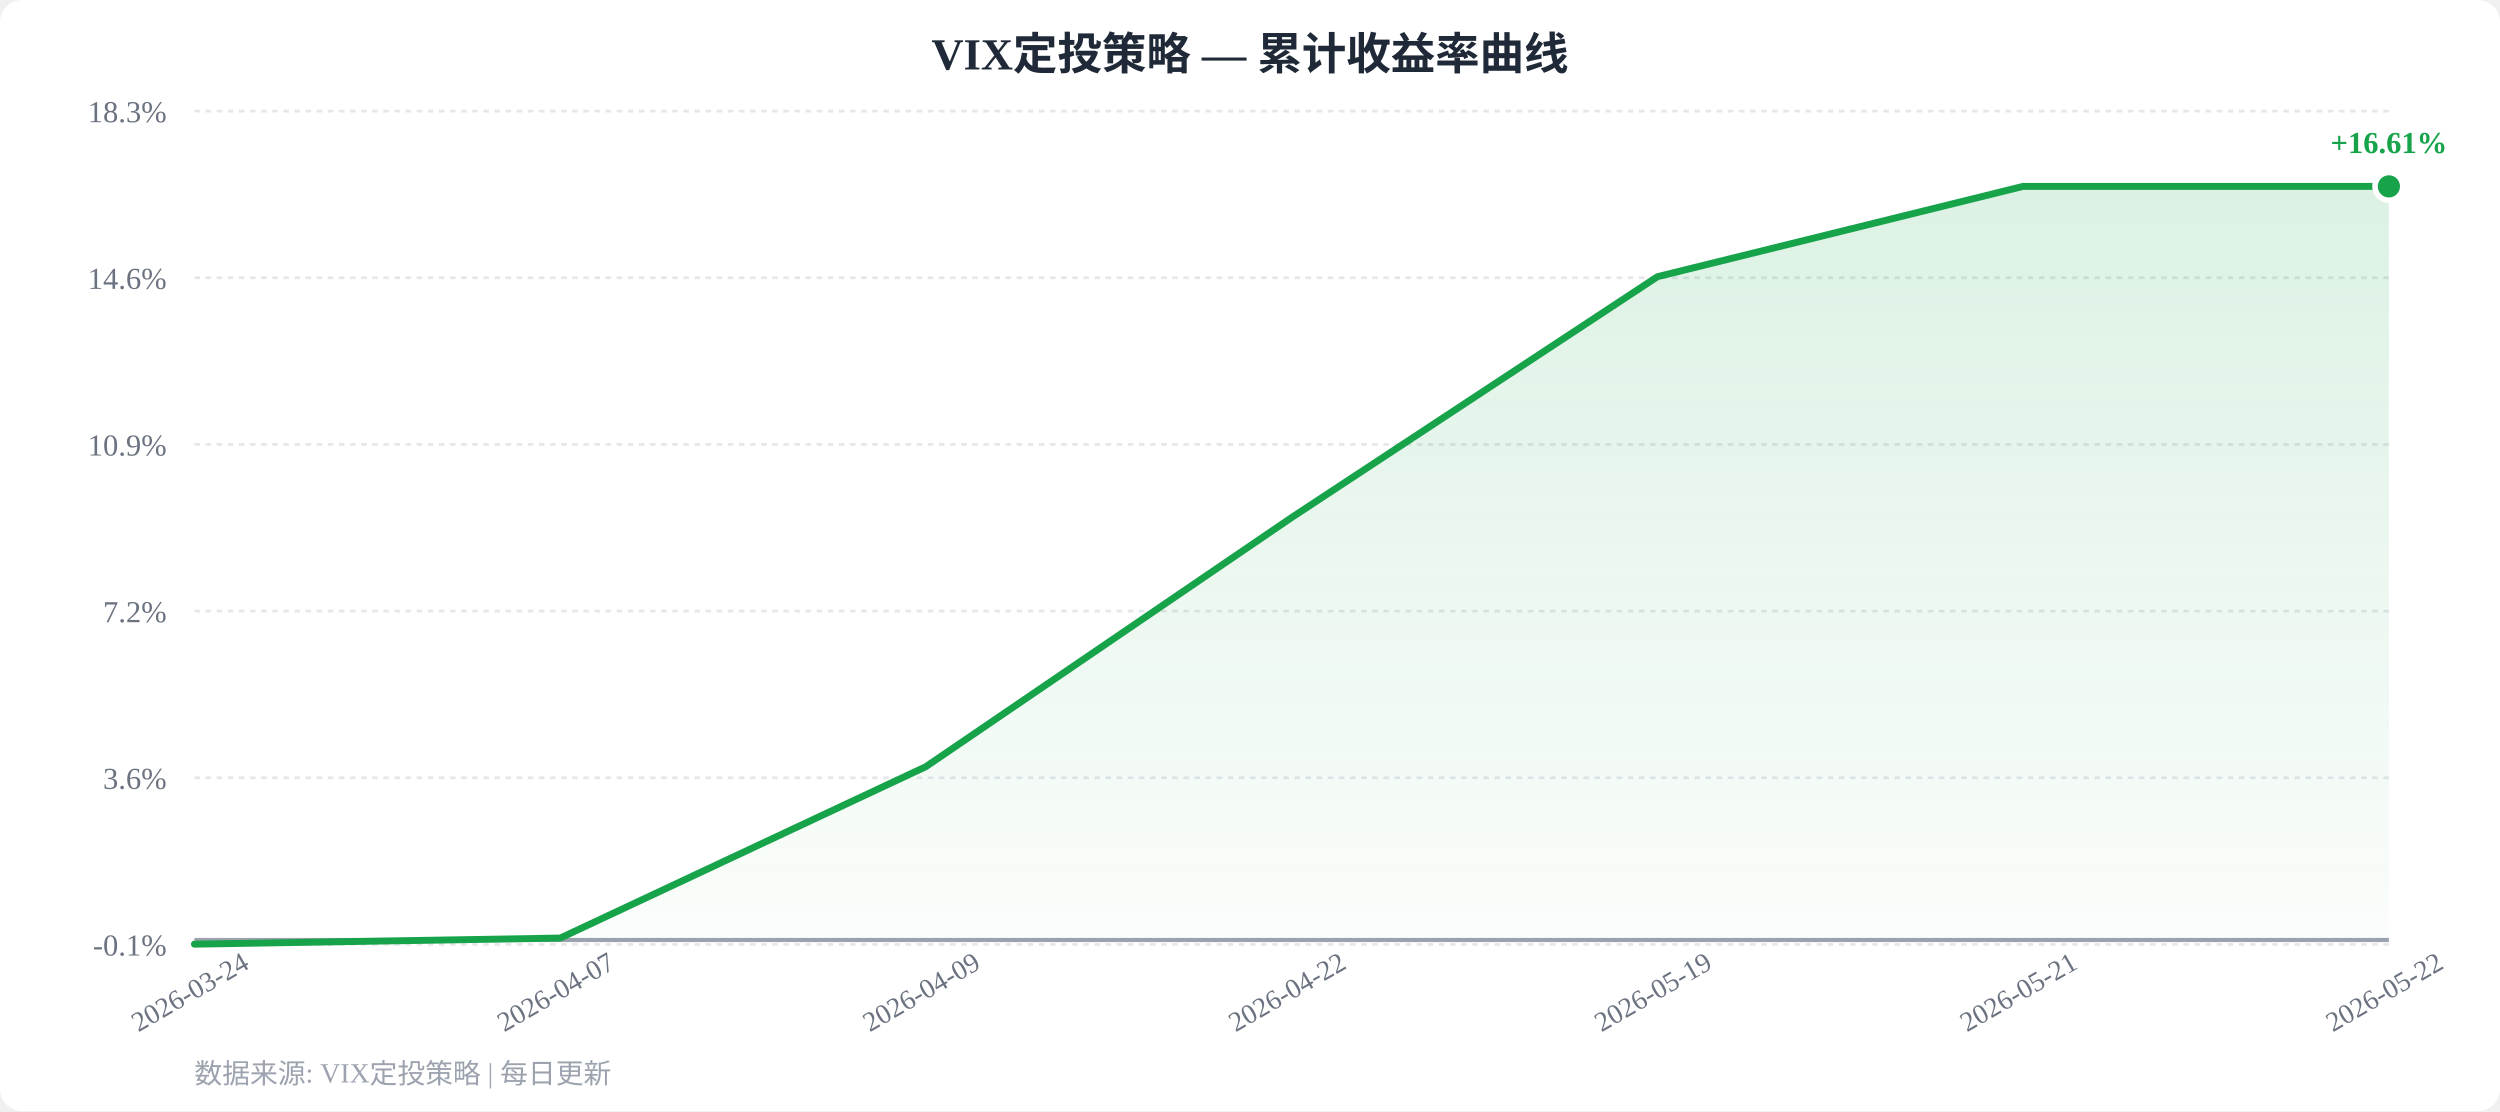
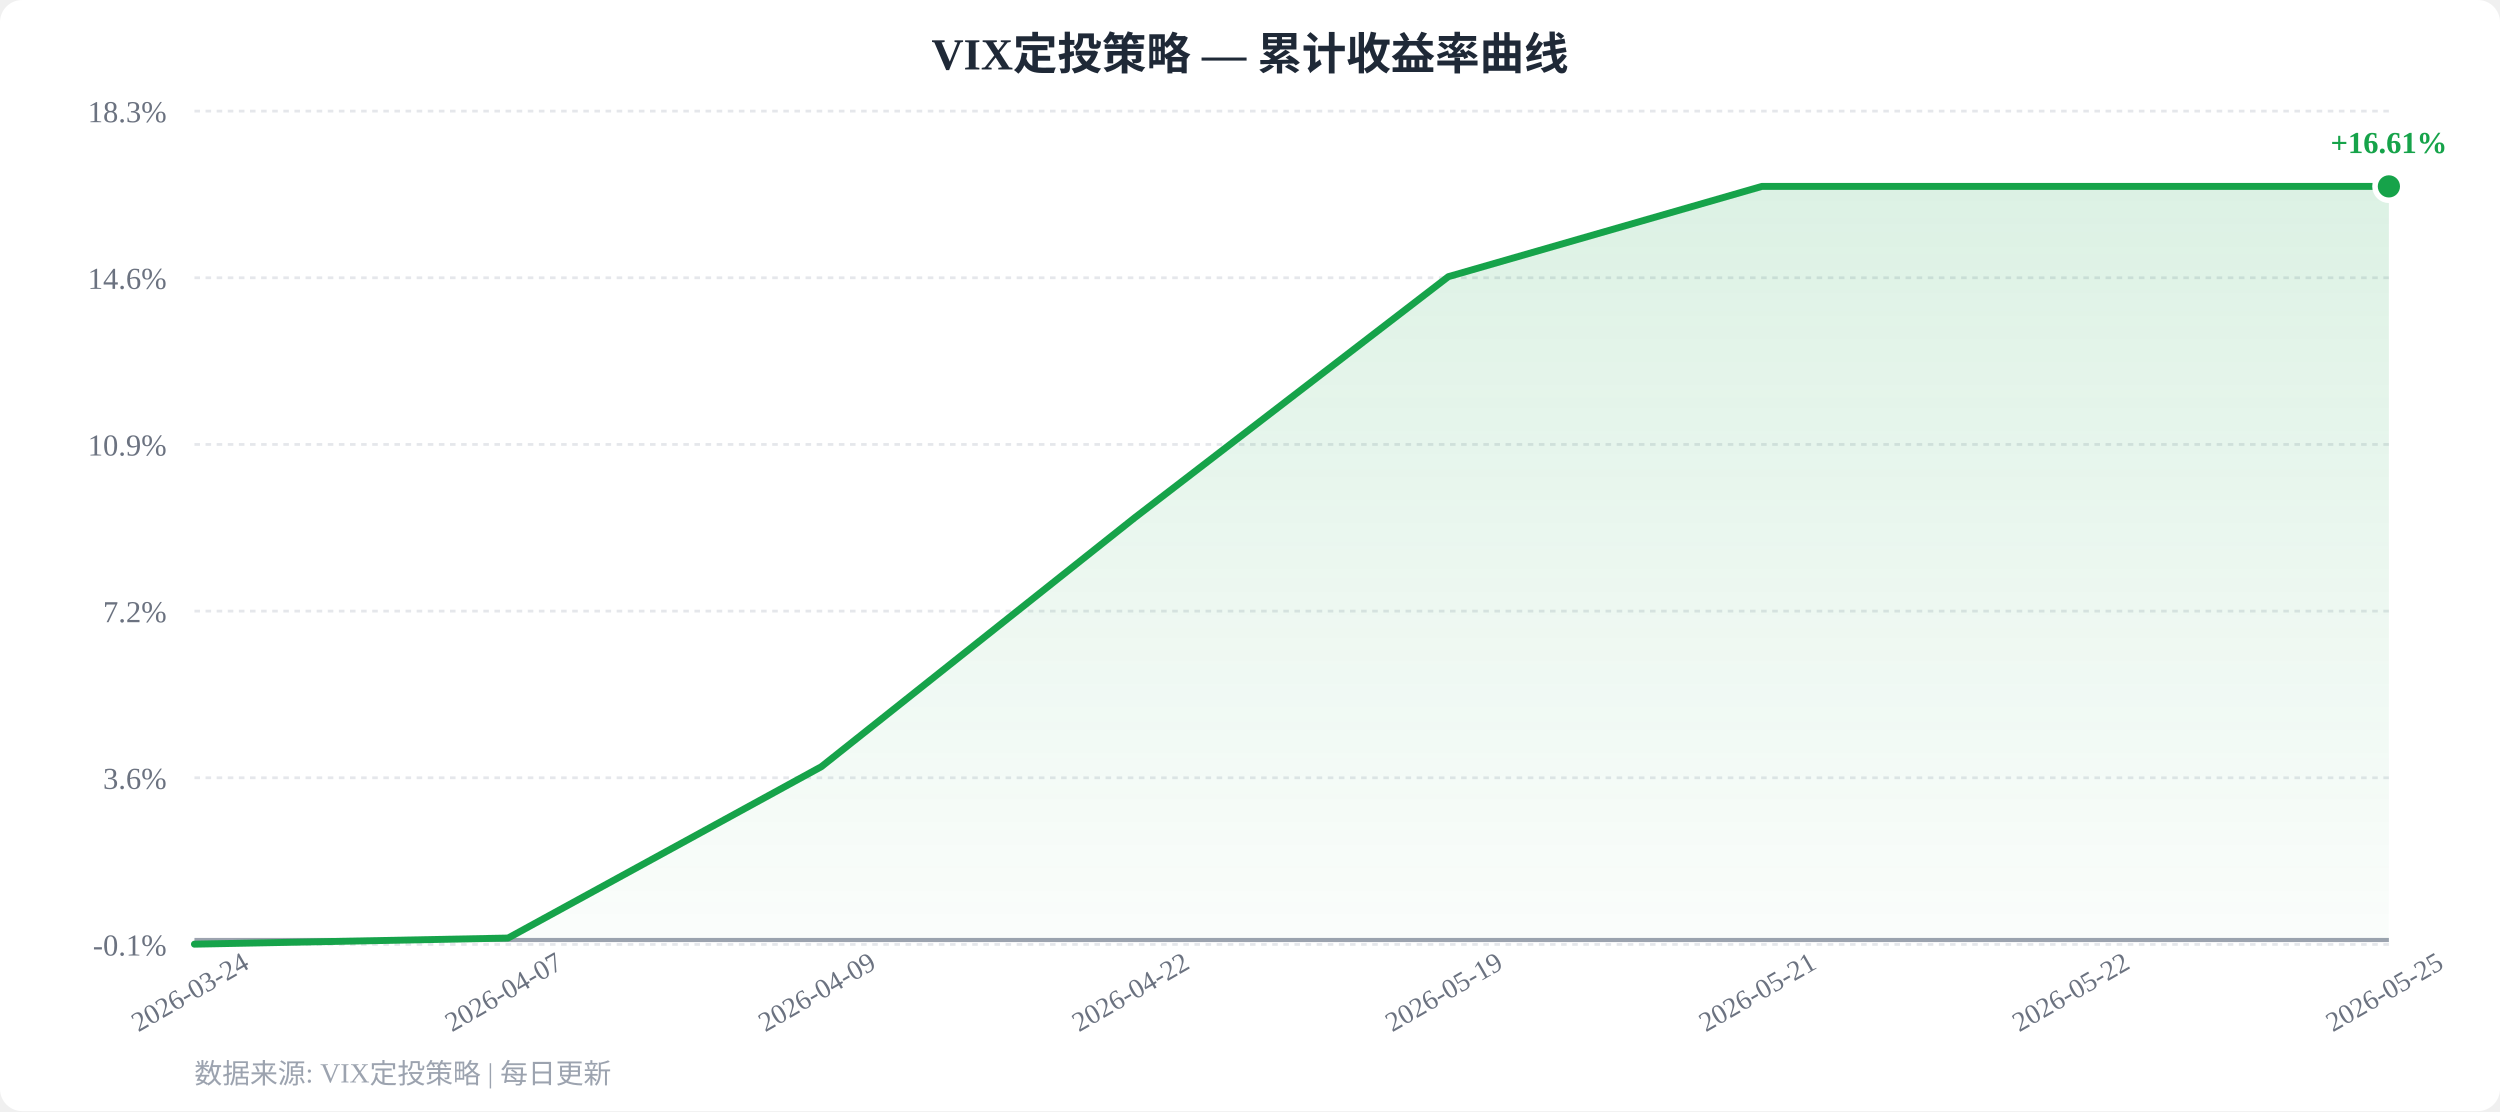
<svg xmlns="http://www.w3.org/2000/svg" viewBox="0 0 900 400" width="100%" height="100%">
  <defs>
    <linearGradient id="areaGradient" x1="0" y1="0" x2="0" y2="1">
      <stop offset="0%" stop-color="#16a34a" stop-opacity="0.15" />
      <stop offset="100%" stop-color="#16a34a" stop-opacity="0.02" />
    </linearGradient>
  </defs>
  <rect width="900" height="400" fill="#ffffff" rx="8" />
  <text x="450.0" y="25" text-anchor="middle" font-size="16" font-weight="bold" fill="#1f2937">VIX定投策略 — 累计收益率曲线</text>
  <line x1="70" y1="340.0" x2="860" y2="340.0" stroke="#e5e7eb" stroke-width="1" stroke-dasharray="2,2" />
  <line x1="70" y1="280.0" x2="860" y2="280.0" stroke="#e5e7eb" stroke-width="1" stroke-dasharray="2,2" />
  <line x1="70" y1="220.0" x2="860" y2="220.0" stroke="#e5e7eb" stroke-width="1" stroke-dasharray="2,2" />
  <line x1="70" y1="160.0" x2="860" y2="160.0" stroke="#e5e7eb" stroke-width="1" stroke-dasharray="2,2" />
  <line x1="70" y1="100.0" x2="860" y2="100.0" stroke="#e5e7eb" stroke-width="1" stroke-dasharray="2,2" />
  <line x1="70" y1="40.0" x2="860" y2="40.0" stroke="#e5e7eb" stroke-width="1" stroke-dasharray="2,2" />
  <line x1="70" y1="338.4" x2="860" y2="338.4" stroke="#9ca3af" stroke-width="1.5" />
-   <path d="M70.0,339.9 L201.7,337.7 L333.3,276.0 L465.0,186.3 L596.7,99.6 L728.3,67.1 L860.0,67.1 L860.0,338.4 L70.0,338.4 Z" fill="url(#areaGradient)" stroke="none" />
-   <path d="M70.0,339.9 L201.7,337.7 L333.3,276.0 L465.0,186.3 L596.7,99.6 L728.3,67.1 L860.0,67.1" fill="none" stroke="#16a34a" stroke-width="2.5" stroke-linejoin="round" stroke-linecap="round" />
+   <path d="M70.0,339.9 L182.9,337.7 L295.7,276.0 L408.6,186.3 L521.4,99.6 L634.3,67.1 L747.1,67.1 L860.0,67.1 L860.0,338.4 L70.0,338.4 Z" fill="url(#areaGradient)" stroke="none" />
+   <path d="M70.0,339.9 L182.9,337.7 L295.7,276.0 L408.6,186.3 L521.4,99.6 L634.3,67.1 L747.1,67.1 L860.0,67.1" fill="none" stroke="#16a34a" stroke-width="2.5" stroke-linejoin="round" stroke-linecap="round" />
  <circle cx="860.0" cy="67.1" r="5" fill="#16a34a" stroke="#ffffff" stroke-width="2" />
  <text x="860.0" y="55.1" text-anchor="middle" font-size="11" font-weight="bold" fill="#16a34a">+16.61%</text>
  <text x="60" y="344.0" text-anchor="end" font-size="11" fill="#6b7280">-0.1%</text>
  <text x="60" y="284.0" text-anchor="end" font-size="11" fill="#6b7280">3.6%</text>
  <text x="60" y="224.0" text-anchor="end" font-size="11" fill="#6b7280">7.2%</text>
  <text x="60" y="164.0" text-anchor="end" font-size="11" fill="#6b7280">10.9%</text>
  <text x="60" y="104.0" text-anchor="end" font-size="11" fill="#6b7280">14.6%</text>
  <text x="60" y="44.0" text-anchor="end" font-size="11" fill="#6b7280">18.3%</text>
  <text x="70.0" y="360" text-anchor="middle" font-size="10" fill="#6b7280" transform="rotate(-30 70.0,360)">2026-03-24</text>
-   <text x="201.7" y="360" text-anchor="middle" font-size="10" fill="#6b7280" transform="rotate(-30 201.7,360)">2026-04-07</text>
-   <text x="333.3" y="360" text-anchor="middle" font-size="10" fill="#6b7280" transform="rotate(-30 333.3,360)">2026-04-09</text>
-   <text x="465.0" y="360" text-anchor="middle" font-size="10" fill="#6b7280" transform="rotate(-30 465.0,360)">2026-04-22</text>
-   <text x="596.7" y="360" text-anchor="middle" font-size="10" fill="#6b7280" transform="rotate(-30 596.7,360)">2026-05-19</text>
-   <text x="728.3" y="360" text-anchor="middle" font-size="10" fill="#6b7280" transform="rotate(-30 728.3,360)">2026-05-21</text>
-   <text x="860.0" y="360" text-anchor="middle" font-size="10" fill="#6b7280" transform="rotate(-30 860.0,360)">2026-05-22</text>
+   <text x="182.9" y="360" text-anchor="middle" font-size="10" fill="#6b7280" transform="rotate(-30 182.9,360)">2026-04-07</text>
+   <text x="295.7" y="360" text-anchor="middle" font-size="10" fill="#6b7280" transform="rotate(-30 295.7,360)">2026-04-09</text>
+   <text x="408.6" y="360" text-anchor="middle" font-size="10" fill="#6b7280" transform="rotate(-30 408.6,360)">2026-04-22</text>
+   <text x="521.4" y="360" text-anchor="middle" font-size="10" fill="#6b7280" transform="rotate(-30 521.4,360)">2026-05-19</text>
+   <text x="634.3" y="360" text-anchor="middle" font-size="10" fill="#6b7280" transform="rotate(-30 634.3,360)">2026-05-21</text>
+   <text x="747.1" y="360" text-anchor="middle" font-size="10" fill="#6b7280" transform="rotate(-30 747.1,360)">2026-05-22</text>
+   <text x="860.0" y="360" text-anchor="middle" font-size="10" fill="#6b7280" transform="rotate(-30 860.0,360)">2026-05-25</text>
  <text x="70" y="390" font-size="10" fill="#9ca3af">数据来源: VIX定投策略 | 每日更新</text>
</svg>
